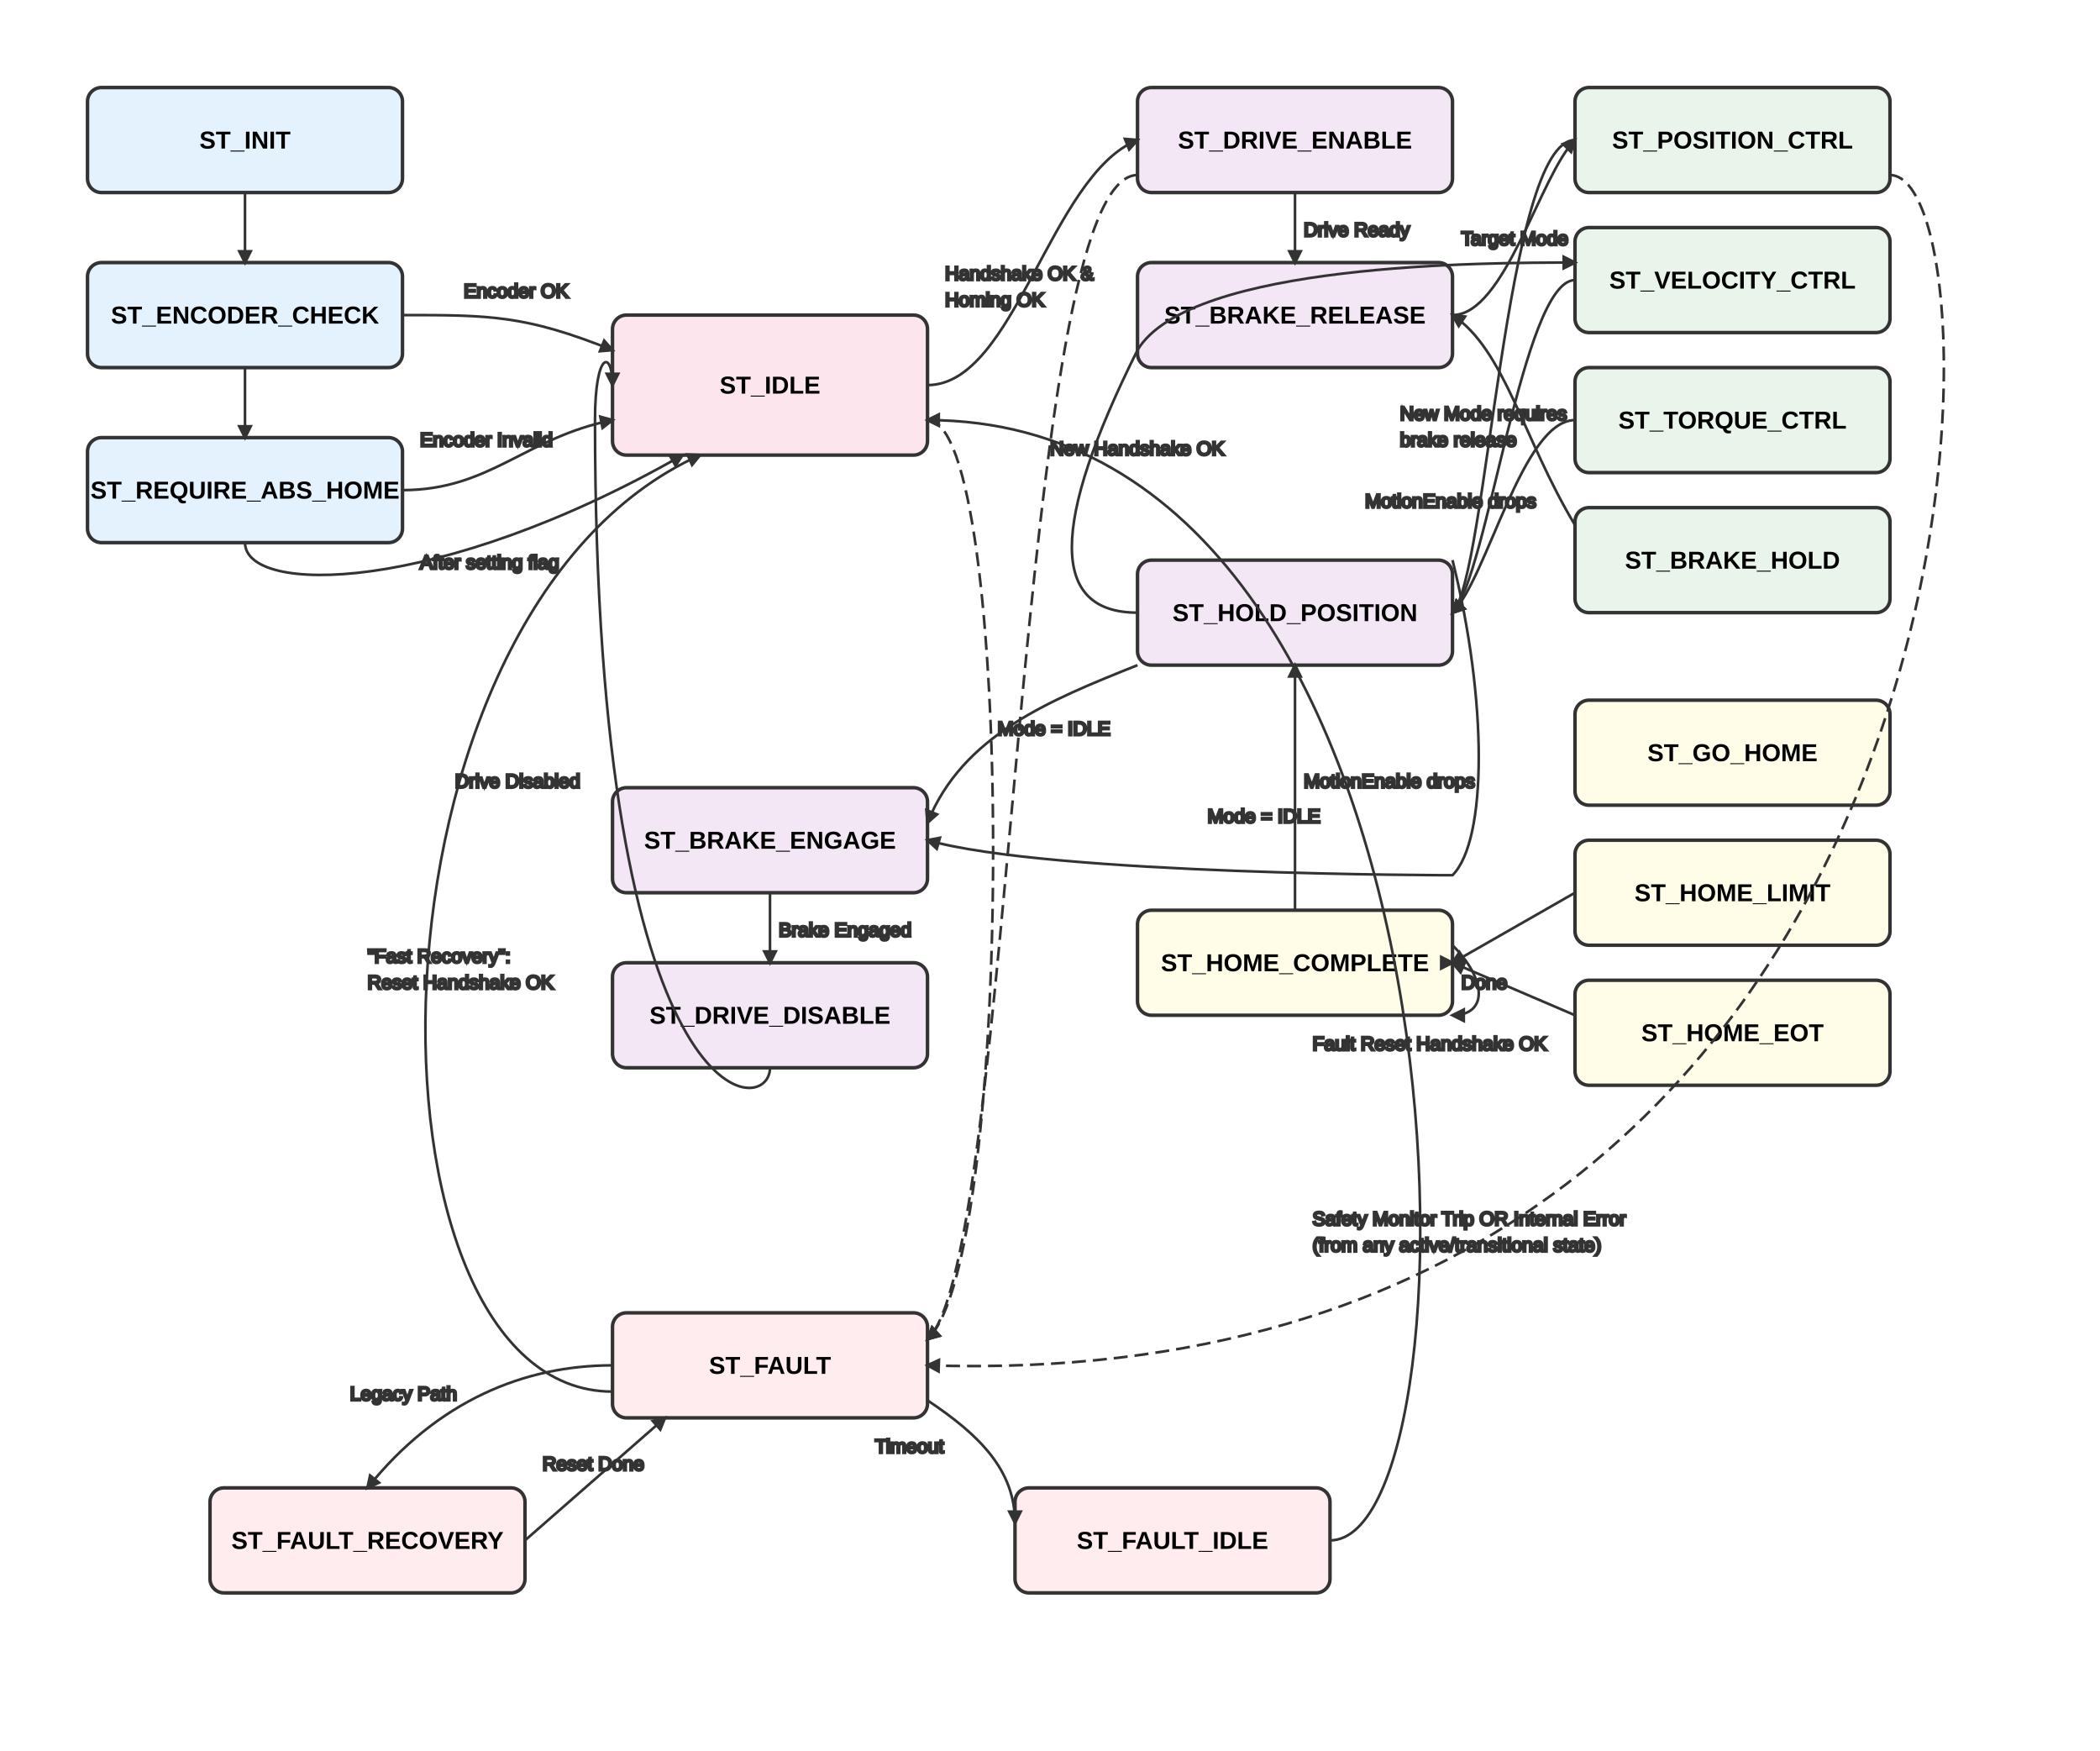
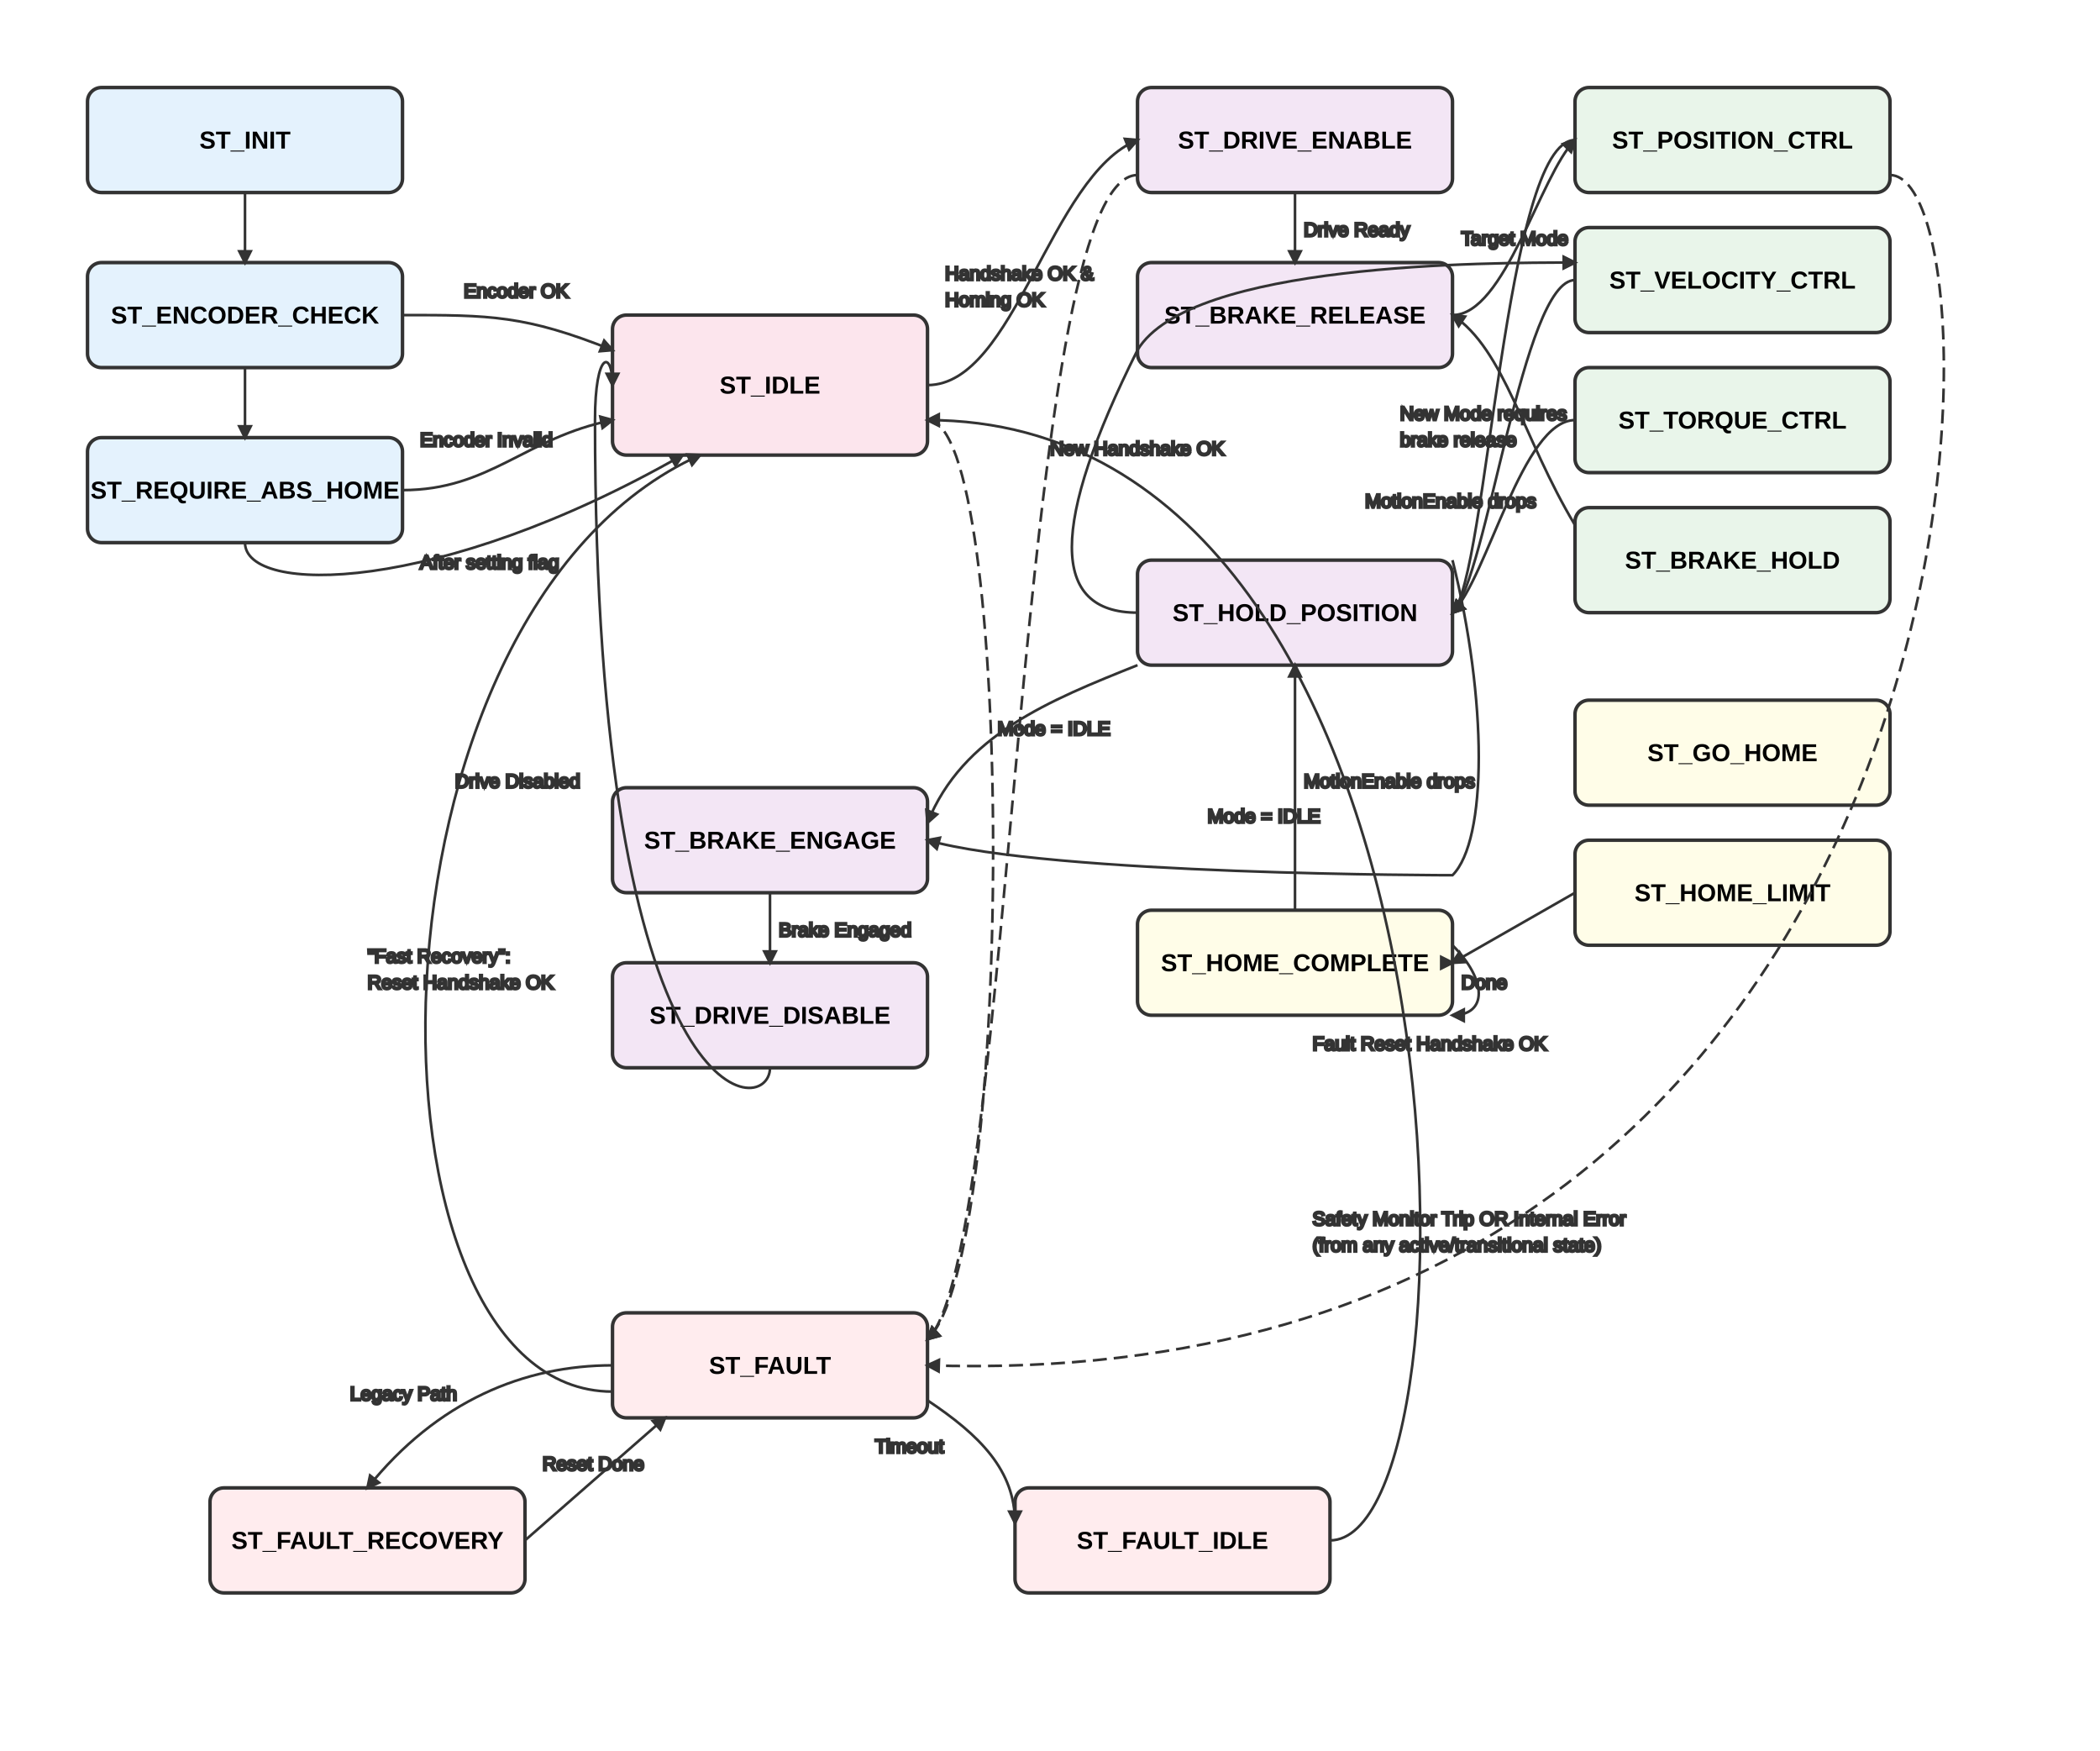
<svg xmlns="http://www.w3.org/2000/svg" width="1200px" height="1000px" viewBox="0 0 1200 1000">
  <style>
        .state { rx: 8; ry: 8; stroke: #333; stroke-width: 2; fill-opacity: 0.95; }
        .state-init { fill: #E3F2FD; } /* Light Blue */
        .state-idle { fill: #FCE4EC; } /* Light Pink */
        .state-active { fill: #E8F5E9; } /* Light Green */
        .state-homing { fill: #FFFDE7; } /* Light Yellow */
        .state-trans { fill: #F3E5F5; } /* Light Purple */
        .state-fault { fill: #FFEBEE; } /* Light Red */
        .state-text { font-family: 'Segoe UI', Arial, sans-serif; font-size: 14px; font-weight: bold; text-anchor: middle; dominant-baseline: central; }
        .transition-text { font-family: 'Segoe UI', Arial, sans-serif; font-size: 11px; }
        .arrow-head { fill: #333; }
        .line { stroke: #333; stroke-width: 1.5; }
    </style>
  <defs>
    <marker id="arrow" viewBox="0 0 10 10" refX="8" refY="5" markerWidth="6" markerHeight="6" orient="auto-start-reverse">
      <path d="M 0 0 L 10 5 L 0 10 z" class="arrow-head" />
    </marker>
  </defs>
  <g id="states">
    <rect id="st_init" x="50" y="50" width="180" height="60" class="state state-init" />
    <text x="140" y="80" class="state-text">ST_INIT</text>
    <rect id="st_encoder_check" x="50" y="150" width="180" height="60" class="state state-init" />
    <text x="140" y="180" class="state-text">ST_ENCODER_CHECK</text>
    <rect id="st_req_abs_home" x="50" y="250" width="180" height="60" class="state state-init" />
    <text x="140" y="280" class="state-text">ST_REQUIRE_ABS_HOME</text>
    <rect id="st_idle" x="350" y="180" width="180" height="80" class="state state-idle" />
    <text x="440" y="220" class="state-text">ST_IDLE</text>
    <rect id="st_drive_enable" x="650" y="50" width="180" height="60" class="state state-trans" />
    <text x="740" y="80" class="state-text">ST_DRIVE_ENABLE</text>
    <rect id="st_brake_release" x="650" y="150" width="180" height="60" class="state state-trans" />
    <text x="740" y="180" class="state-text">ST_BRAKE_RELEASE</text>
    <rect id="st_brake_engage" x="350" y="450" width="180" height="60" class="state state-trans" />
    <text x="440" y="480" class="state-text">ST_BRAKE_ENGAGE</text>
    <rect id="st_drive_disable" x="350" y="550" width="180" height="60" class="state state-trans" />
    <text x="440" y="580" class="state-text">ST_DRIVE_DISABLE</text>
    <rect id="st_pos_ctrl" x="900" y="50" width="180" height="60" class="state state-active" />
    <text x="990" y="80" class="state-text">ST_POSITION_CTRL</text>
    <rect id="st_vel_ctrl" x="900" y="130" width="180" height="60" class="state state-active" />
    <text x="990" y="160" class="state-text">ST_VELOCITY_CTRL</text>
    <rect id="st_torque_ctrl" x="900" y="210" width="180" height="60" class="state state-active" />
    <text x="990" y="240" class="state-text">ST_TORQUE_CTRL</text>
    <rect id="st_brake_hold" x="900" y="290" width="180" height="60" class="state state-active" />
    <text x="990" y="320" class="state-text">ST_BRAKE_HOLD</text>
    <rect id="st_go_home" x="900" y="400" width="180" height="60" class="state state-homing" />
    <text x="990" y="430" class="state-text">ST_GO_HOME</text>
    <rect id="st_home_limit" x="900" y="480" width="180" height="60" class="state state-homing" />
    <text x="990" y="510" class="state-text">ST_HOME_LIMIT</text>
-     <rect id="st_home_eot" x="900" y="560" width="180" height="60" class="state state-homing" />
-     <text x="990" y="590" class="state-text">ST_HOME_EOT</text>
    <rect id="st_home_complete" x="650" y="520" width="180" height="60" class="state state-homing" />
    <text x="740" y="550" class="state-text">ST_HOME_COMPLETE</text>
    <rect id="st_hold_pos" x="650" y="320" width="180" height="60" class="state state-trans" />
    <text x="740" y="350" class="state-text">ST_HOLD_POSITION</text>
    <rect id="st_fault" x="350" y="750" width="180" height="60" class="state state-fault" />
    <text x="440" y="780" class="state-text">ST_FAULT</text>
    <rect id="st_fault_idle" x="580" y="850" width="180" height="60" class="state state-fault" />
    <text x="670" y="880" class="state-text">ST_FAULT_IDLE</text>
    <rect id="st_fault_recovery" x="120" y="850" width="180" height="60" class="state state-fault" />
    <text x="210" y="880" class="state-text">ST_FAULT_RECOVERY</text>
  </g>
  <g id="transitions" marker-end="url(#arrow)" class="line">
    <line x1="140" y1="110" x2="140" y2="150" />
    <line x1="140" y1="210" x2="140" y2="250" />
    <path d="M 230 180 C 280 180, 300 180, 350 200" fill="none" />
    <text x="265" y="170" class="transition-text">Encoder OK</text>
    <path d="M 140 310 C 140 340, 250 340, 390 260" fill="none" />
    <text x="240" y="325" class="transition-text">After setting flag</text>
    <path d="M 230 280 C 280 280, 300 250, 350 240" fill="none" />
    <text x="240" y="255" class="transition-text">Encoder Invalid</text>
    <path d="M 530 220 C 580 220, 600 100, 650 80" fill="none" />
    <text x="540" y="160" class="transition-text">Handshake OK &amp;</text>
    <text x="540" y="175" class="transition-text">Homing OK</text>
    <line x1="740" y1="110" x2="740" y2="150" />
    <text x="745" y="135" class="transition-text">Drive Ready</text>
    <path d="M 830 180 C 860 180, 880 100, 900 80" fill="none" />
    <text x="835" y="140" class="transition-text">Target Mode</text>
    <path d="M 900 80 C 860 80, 850 330, 830 350" fill="none" />
    <path d="M 900 160 C 870 160, 850 330, 830 350" fill="none" />
    <path d="M 900 240 C 870 240, 850 330, 830 350" fill="none" />
    <text x="780" y="290" class="transition-text">MotionEnable drops</text>
    <path d="M 650 350 C 600 350, 600 300, 650 200 C 680 150, 850 150, 900 150" fill="none" />
    <text x="600" y="260" class="transition-text">New Handshake OK</text>
    <path d="M 650 380 C 600 400, 550 420, 530 470" fill="none" />
    <text x="570" y="420" class="transition-text">Mode = IDLE</text>
    <line x1="440" y1="510" x2="440" y2="550" />
    <text x="445" y="535" class="transition-text">Brake Engaged</text>
    <path d="M 440 610 C 440 640, 340 640, 340 240 C 340 200, 350 200, 350 220" fill="none" />
    <text x="260" y="450" class="transition-text">Drive Disabled</text>
    <path d="M 830 320 C 850 400, 850 480, 830 500 C 830 500, 600 500, 530 480" fill="none" />
    <text x="690" y="470" class="transition-text">Mode = IDLE</text>
    <path d="M 900 300 C 870 250, 860 200, 830 180" fill="none" />
    <text x="800" y="240" class="transition-text">New Mode requires</text>
    <text x="800" y="255" class="transition-text">brake release</text>
    <path d="M 830 540 C 850 560, 850 580, 830 580" fill="none" />
    <text x="835" y="565" class="transition-text">Done</text>
    <line x1="830" y1="550" x2="830" y2="550" />
    <line x1="900" y1="510" x2="830" y2="550" />
-     <line x1="900" y1="580" x2="830" y2="550" />
    <path d="M 740 520 C 740 480, 740 420, 740 380" fill="none" />
    <text x="745" y="450" class="transition-text">MotionEnable drops</text>
    <path d="M 1080 100 C 1150 100, 1150 800, 530 780" fill="none" stroke-dasharray="8, 4" />
    <path d="M 650 100 C 580 100, 580 720, 530 765" fill="none" stroke-dasharray="8, 4" />
    <path d="M 530 240 C 580 240, 580 720, 530 765" fill="none" stroke-dasharray="8, 4" />
    <text x="750" y="700" class="transition-text">Safety Monitor Trip OR Internal Error</text>
    <text x="750" y="715" class="transition-text">(from any active/transitional state)</text>
    <path d="M 350 780 C 300 780, 250 800, 210 850" fill="none" />
    <text x="200" y="800" class="transition-text">Legacy Path</text>
    <line x1="300" y1="880" x2="380" y2="810" />
    <text x="310" y="840" class="transition-text">Reset Done</text>
    <path d="M 350 795 C 200 795, 200 350, 400 260" fill="none" />
    <text x="210" y="550" class="transition-text">"Fast Recovery":</text>
    <text x="210" y="565" class="transition-text">Reset Handshake OK</text>
    <path d="M 530 800 C 560 820, 580 840, 580 870" fill="none" />
    <text x="500" y="830" class="transition-text">Timeout</text>
    <path d="M 760 880 C 850 880, 850 240, 530 240" fill="none" />
    <text x="750" y="600" class="transition-text">Fault Reset Handshake OK</text>
  </g>
</svg>
